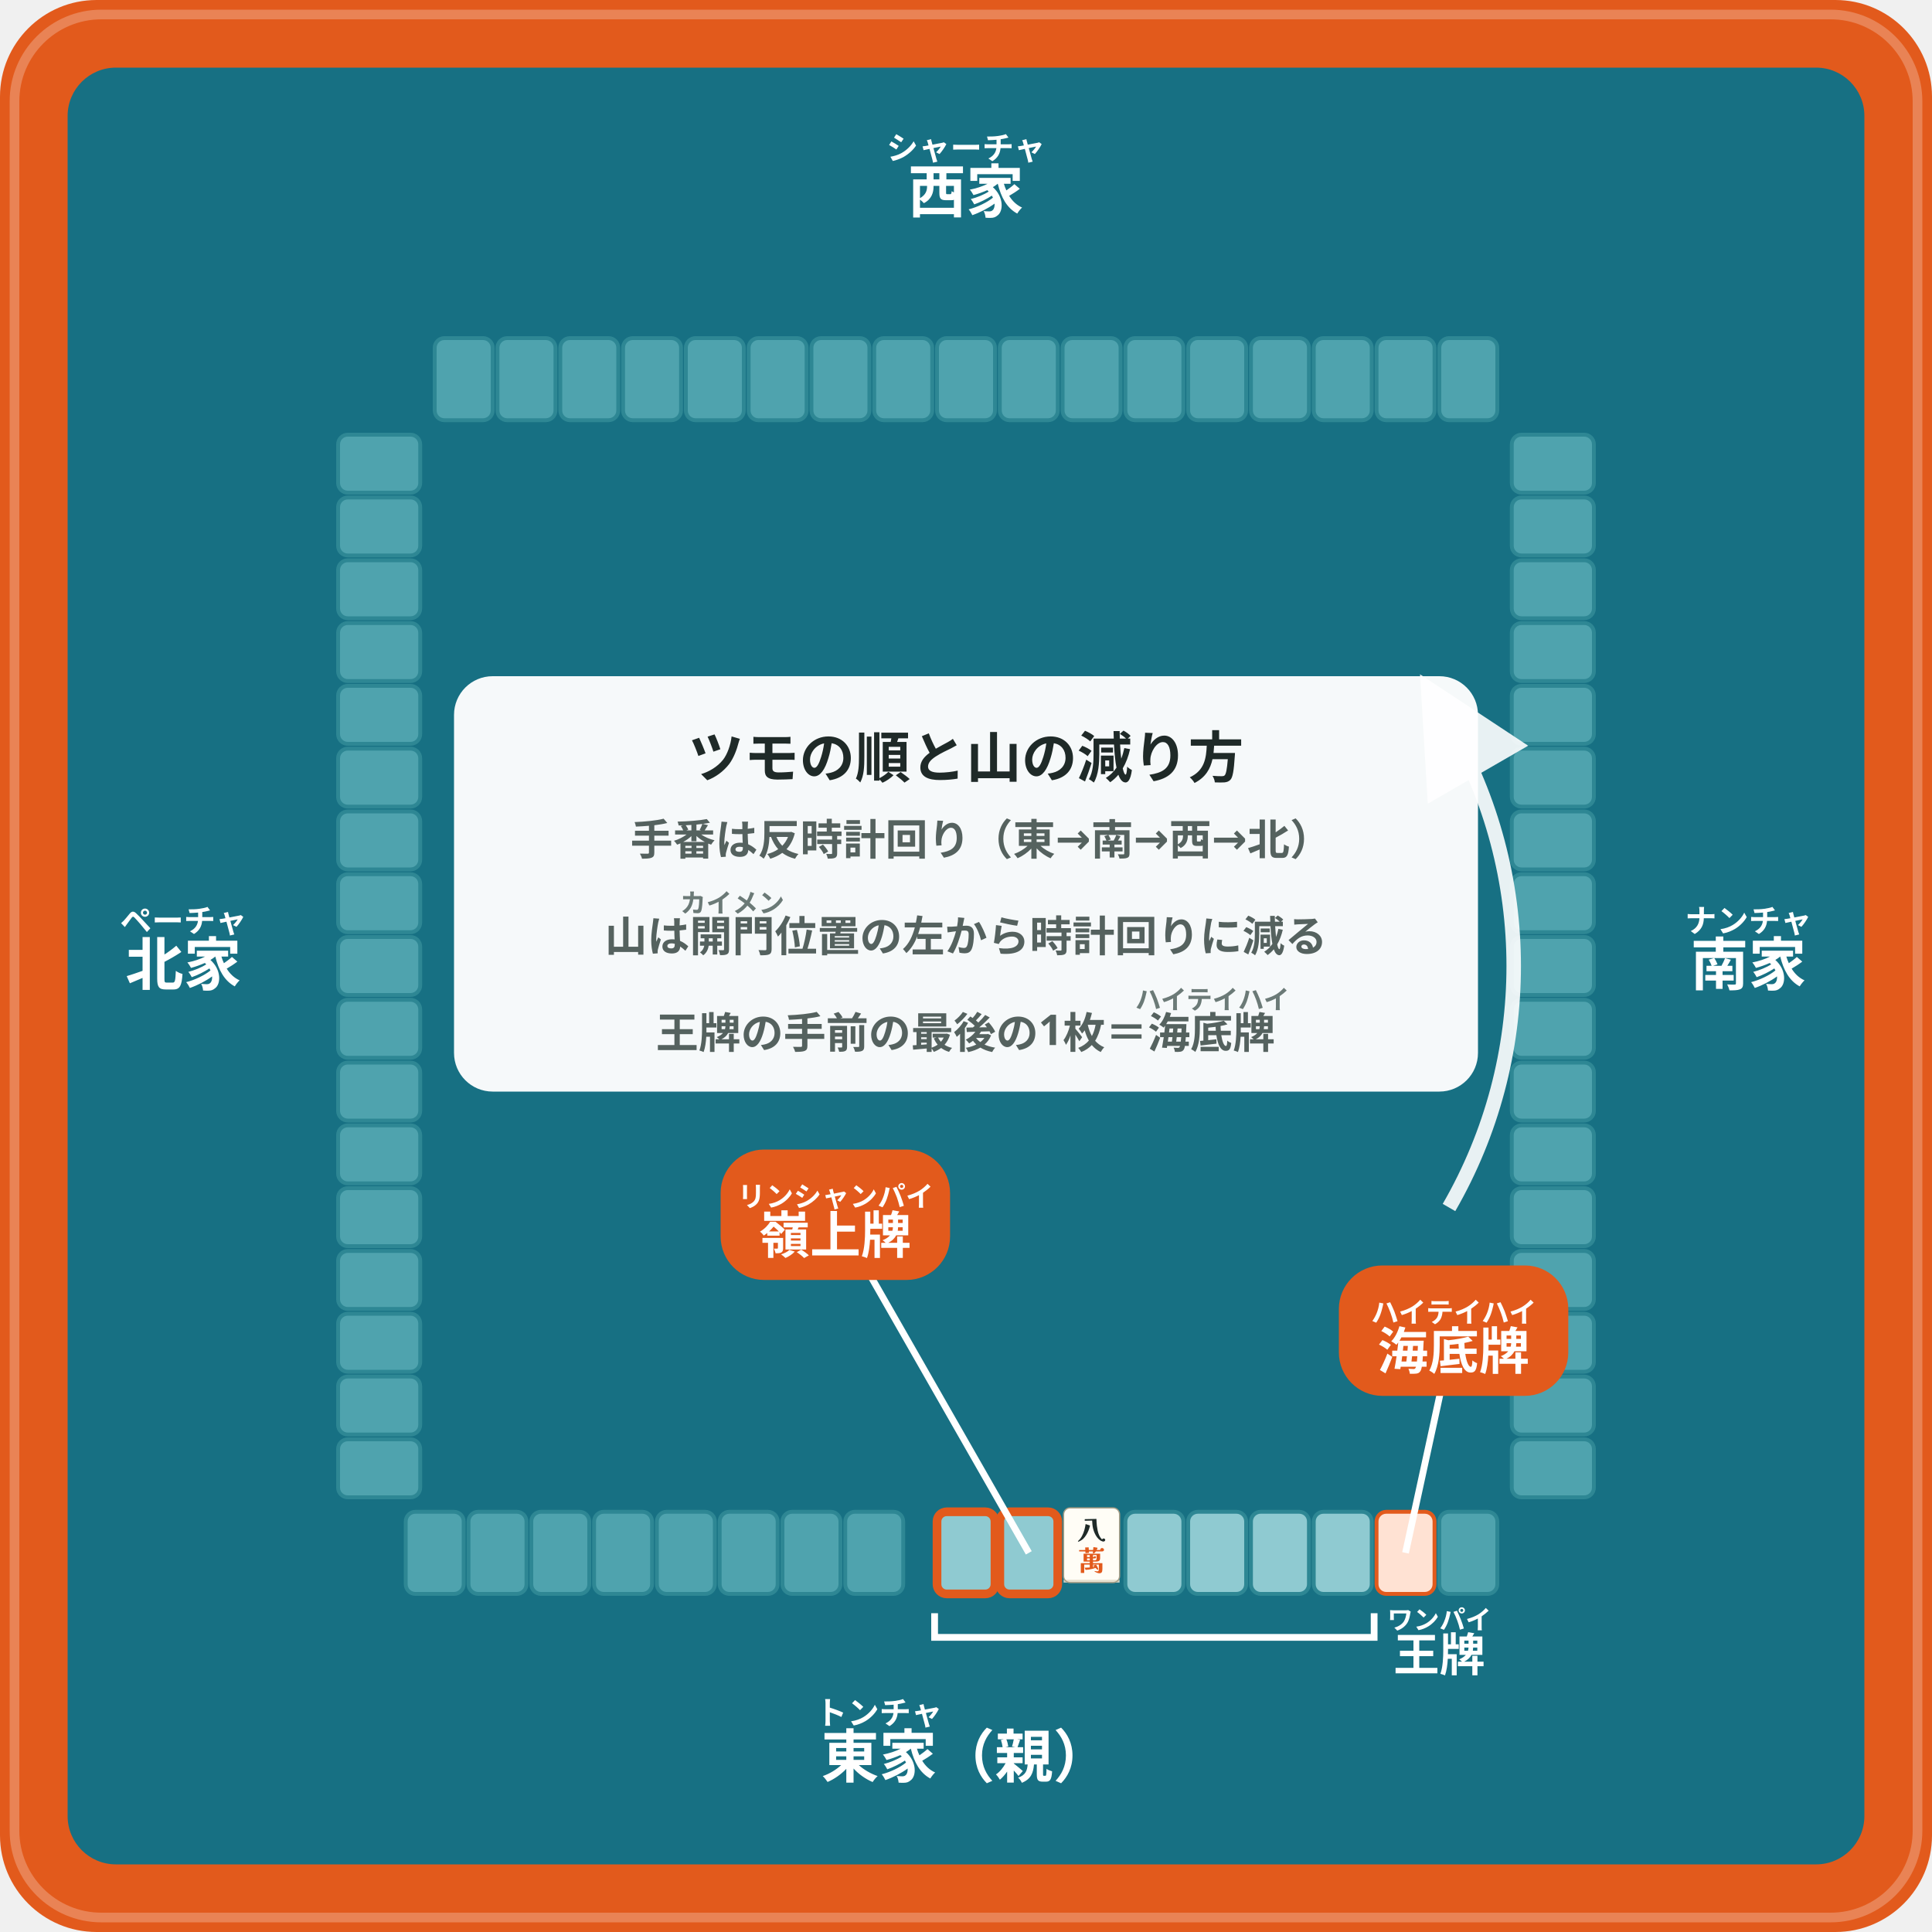
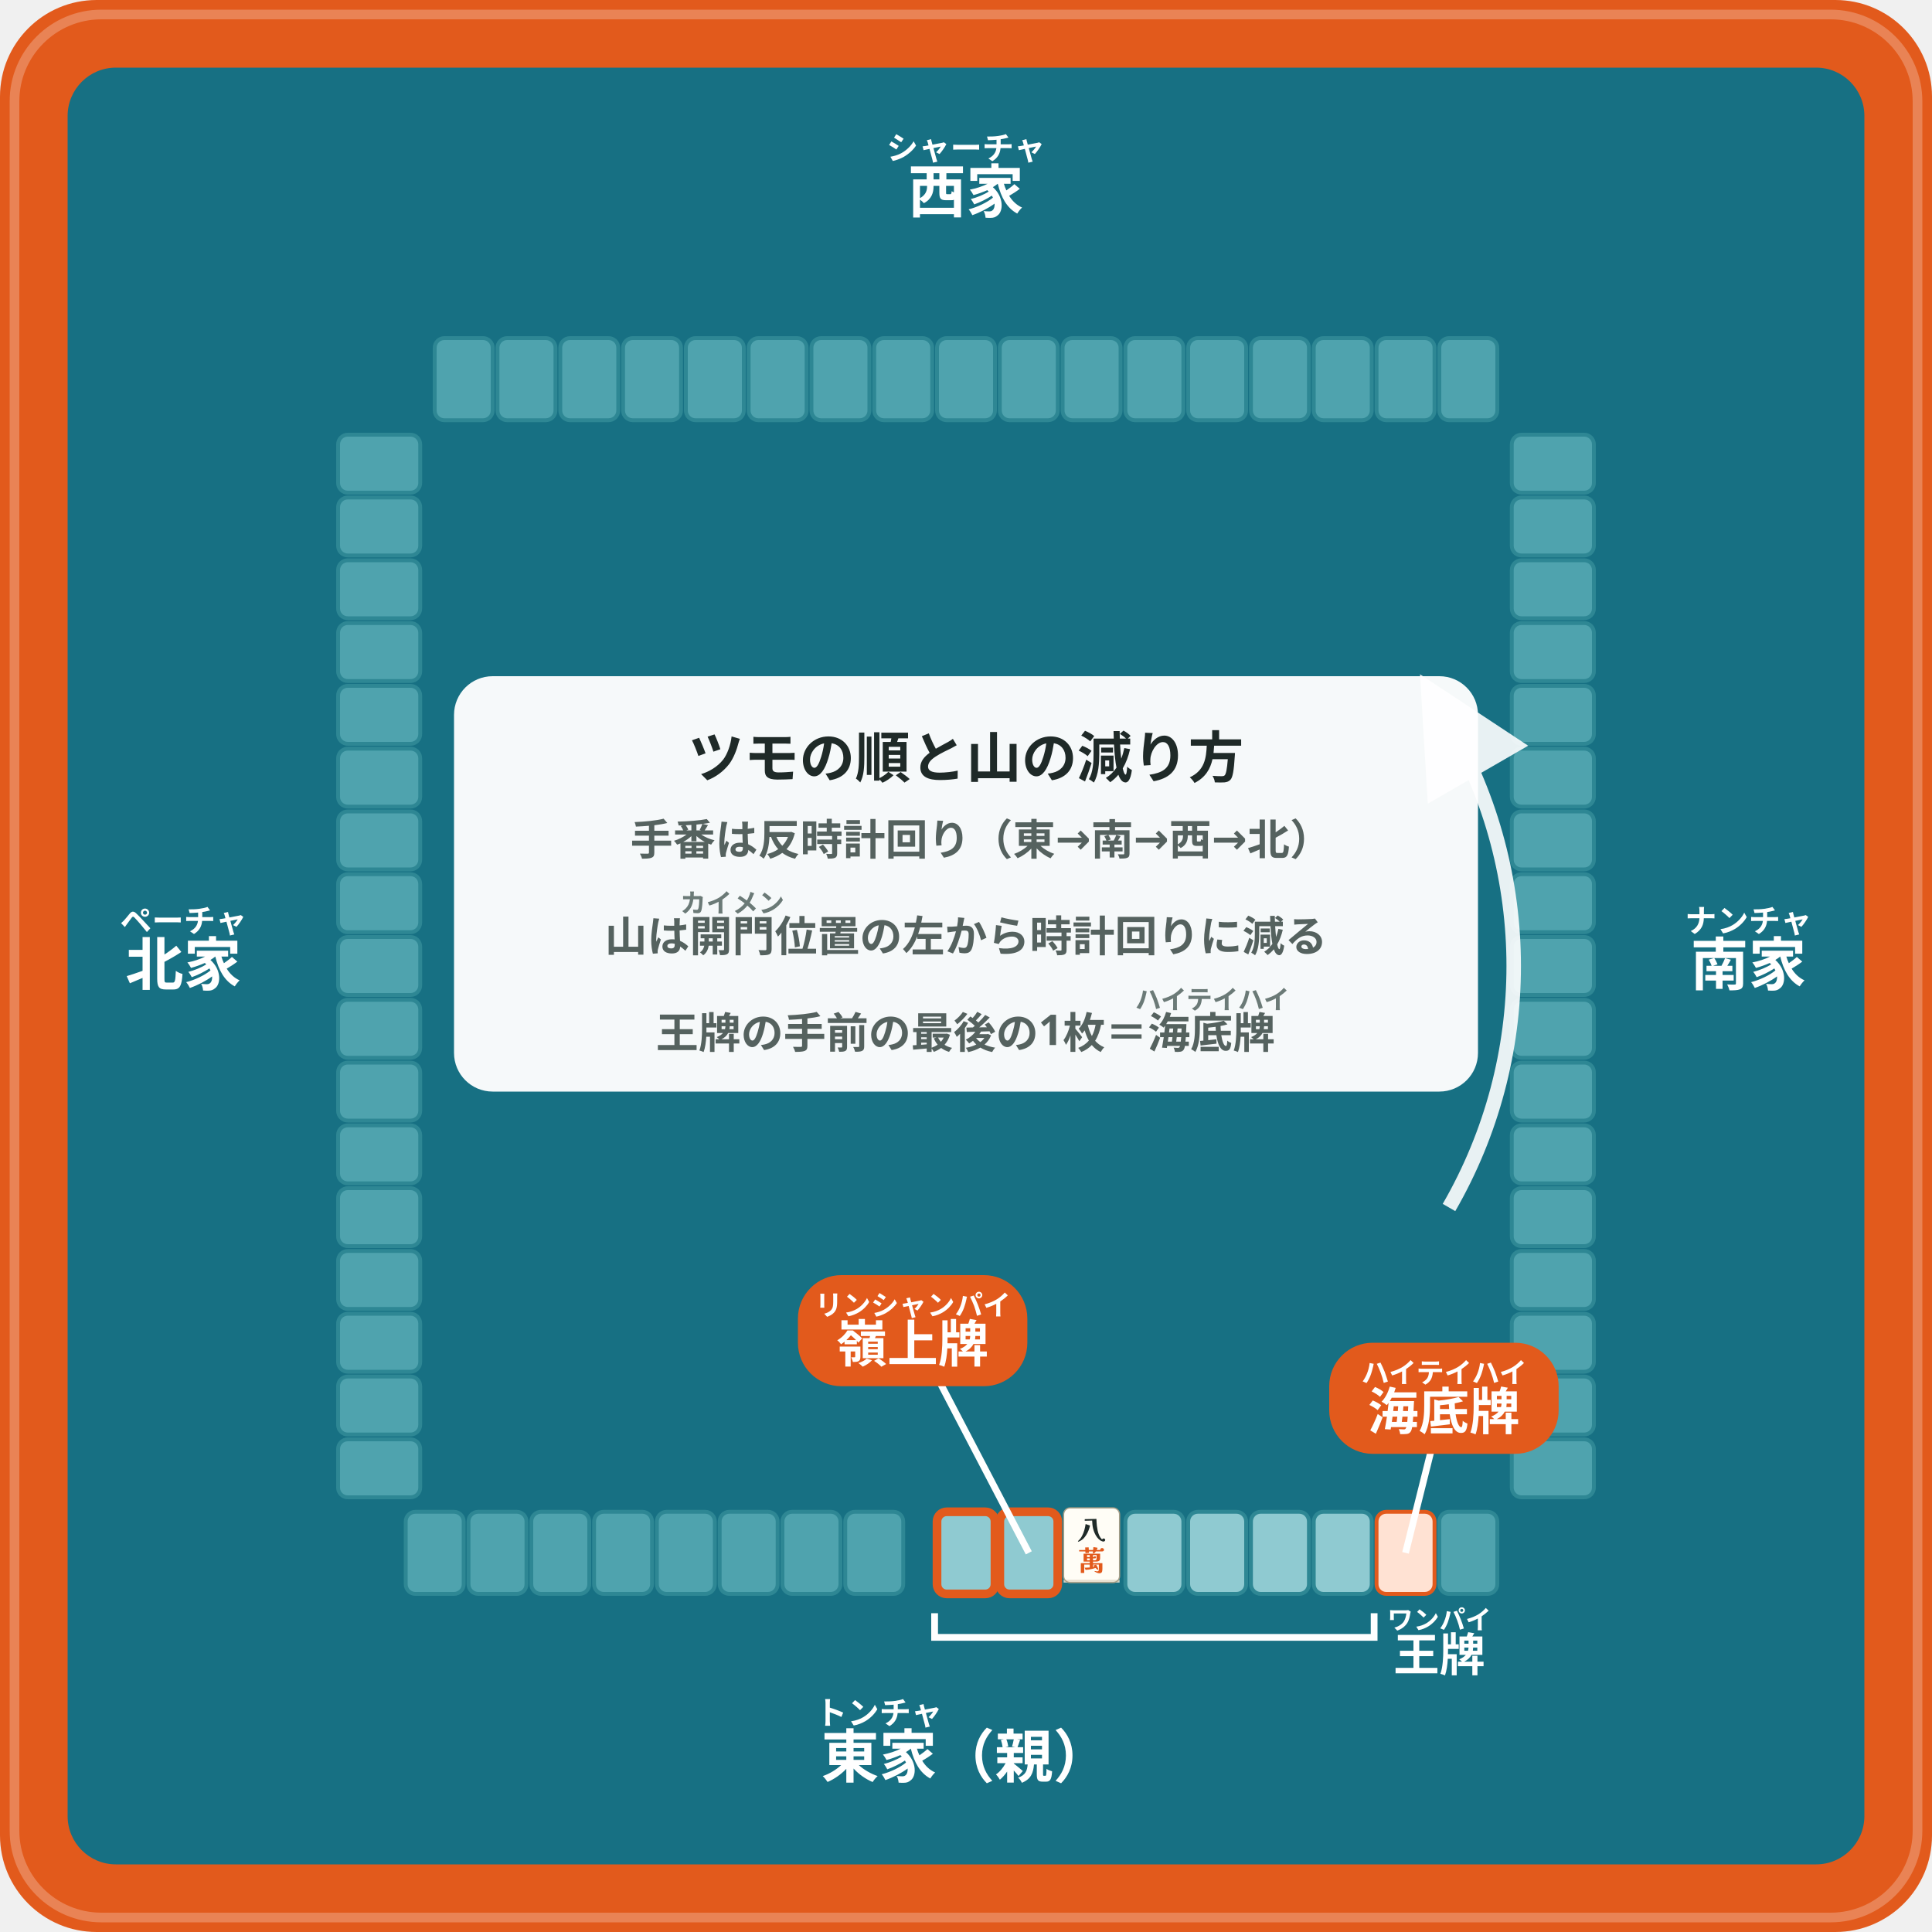
<svg xmlns="http://www.w3.org/2000/svg" viewBox="0 0 400 400" role="img" aria-label="ツモの順と山の減り方の図。手番は反時計回り、山は時計回りに減り、最後の1枚が海底牌">
  <defs>
    <marker id="ah" markerWidth="8" markerHeight="8" refX="4" refY="4" orient="auto">
      <path d="M0 0 L8 4 L0 8 Z" fill="#fff" />
    </marker>
  </defs>
  <rect width="400" height="400" rx="20" fill="#E25A1C" />
  <rect x="3" y="3" width="394" height="394" rx="18" fill="none" stroke="#fff" stroke-opacity=".25" stroke-width="2" />
  <rect x="14" y="14" width="372" height="372" rx="10" fill="#177083" />
  <g transform="rotate(0 200 200)">
    <rect x="298.0" y="313" width="12" height="17" rx="2" fill="#4FA3AE" stroke="#2E8794" stroke-width=".8" />
    <rect x="285.0" y="313" width="12" height="17" rx="2" fill="#FFE2D3" stroke="#E25A1C" stroke-width=".8" />
    <rect x="272.0" y="313" width="12" height="17" rx="2" fill="#8FCAD1" stroke="#2E8794" stroke-width=".8" />
    <rect x="259.0" y="313" width="12" height="17" rx="2" fill="#8FCAD1" stroke="#2E8794" stroke-width=".8" />
    <rect x="246.0" y="313" width="12" height="17" rx="2" fill="#8FCAD1" stroke="#2E8794" stroke-width=".8" />
    <rect x="233.0" y="313" width="12" height="17" rx="2" fill="#8FCAD1" stroke="#2E8794" stroke-width=".8" />
    <svg x="220.0" y="312" width="12" height="17.2" viewBox="-1 -1 62 89">
      <rect x="0" y="7" width="60" height="80" rx="7" fill="#177083" />
      <rect x="0" y="0" width="60" height="80" rx="7" fill="#FFFDF6" />
      <rect x="0" y="77" width="60" height="3" fill="#E3DCCB" opacity=".9" />
      <rect x="0" y="0" width="60" height="80" rx="7" fill="none" stroke="#A79E87" stroke-width="1.3" />
      <path transform="translate(14.82 34.75) scale(0.03 -0.03)" d="M451 529Q432 443 398.5 357.0Q365 271 316.5 193.0Q268 115 205 52Q182 30 151.0 10.5Q120 -9 91 -25Q82 -29 62.5 -38.5Q43 -48 32 -48Q19 -48 19 -37Q19 -31 22 -27Q23 -25 25.0 -23.0Q27 -21 28 -20Q74 22 106.0 63.5Q138 105 166 160Q216 255 247.0 364.5Q278 474 293 582ZM993 15Q993 -11 972.5 -27.5Q952 -44 926 -44Q913 -44 892.0 -37.0Q871 -30 851.5 -20.5Q832 -11 821 -5Q755 38 703.5 106.5Q652 175 617.0 254.0Q582 333 563 407Q545 479 536.5 555.5Q528 632 526 706L262 699V756L679 765Q681 703 684.5 642.0Q688 581 695 520Q706 434 724.0 345.0Q742 256 778.5 175.5Q815 95 879 31Q888 46 903.0 56.5Q918 67 938 67Q959 67 976.0 50.5Q993 34 993 15Z" fill="#1F2A28" />
      <path transform="translate(14.91 67.52) scale(0.03 -0.03)" d="M438 378V448H341V378ZM438 493V568H341V493ZM682 568H554V493H580Q583 506 595.0 515.5Q607 525 622 525Q638 525 650.0 513.0Q662 501 662 487Q662 470 652.0 459.0Q642 448 622 448H554V378Q568 378 582.5 377.5Q597 377 611 377Q649 377 665.5 395.5Q682 414 682 455ZM889 67Q889 27 882.5 -7.5Q876 -42 852.5 -63.0Q829 -84 778 -84Q755 -84 726.0 -75.0Q697 -66 669.0 -53.5Q641 -41 622 -29Q621 -28 617 -26Q607 -20 607 -14Q607 -5 618 -5Q627 -5 636.0 -6.5Q645 -8 653 -10Q667 -12 681.5 -14.0Q696 -16 711 -16Q736 -16 746.5 -1.5Q757 13 760.0 34.0Q763 55 763 76Q763 114 762.5 152.0Q762 190 762 227H554V135Q566 137 578.5 138.5Q591 140 603 142L559 184Q567 189 586.5 197.5Q606 206 625.5 213.5Q645 221 653 221Q660 221 663.5 219.0Q667 217 671 214Q676 211 687.5 189.0Q699 167 712.0 139.5Q725 112 734.5 89.5Q744 67 744 62Q744 55 738.5 48.0Q733 41 725 41Q719 41 714.5 43.5Q710 46 706 49Q702 52 699.0 55.5Q696 59 692 62L642 109Q594 89 531.5 73.0Q469 57 405.5 47.5Q342 38 289 37L254 116Q302 116 347.5 118.5Q393 121 438 124V227H240V-72H118V276H438V333H218V615H808V456Q808 386 770.0 359.5Q732 333 667 333H554V276H889ZM947 757Q947 726 926.0 711.0Q905 696 875 696H656Q650 686 635.5 669.0Q621 652 604.0 638.5Q587 625 574 625Q549 625 549 649Q549 661 550.5 672.5Q552 684 553 696H406L409 644L285 636L281 696H59V746L279 747L274 838L399 842L404 747H558Q561 773 563.5 798.5Q566 824 569 852Q595 847 619.5 843.5Q644 840 667 836Q669 836 674.5 835.0Q680 834 686 833Q693 832 698.5 831.0Q704 830 705 830Q709 828 712.0 825.5Q715 823 715 818Q715 811 709.0 797.0Q703 783 695.5 769.0Q688 755 682 747H810Q812 773 828.5 795.5Q845 818 876 818Q901 818 924.0 800.0Q947 782 947 757Z" fill="#E25A1C" />
    </svg>
    <rect x="207.0" y="313" width="12" height="17" rx="2" fill="#8FCAD1" stroke="#2E8794" stroke-width=".8" />
    <rect x="207.0" y="313" width="12" height="17" rx="2" fill="none" stroke="#E25A1C" stroke-width="1.8" />
    <rect x="194.0" y="313" width="12" height="17" rx="2" fill="#8FCAD1" stroke="#2E8794" stroke-width=".8" />
    <rect x="194.0" y="313" width="12" height="17" rx="2" fill="none" stroke="#E25A1C" stroke-width="1.8" />
    <rect x="175.0" y="313" width="12" height="17" rx="2" fill="#4FA3AE" stroke="#2E8794" stroke-width=".8" />
    <rect x="162.0" y="313" width="12" height="17" rx="2" fill="#4FA3AE" stroke="#2E8794" stroke-width=".8" />
    <rect x="149.0" y="313" width="12" height="17" rx="2" fill="#4FA3AE" stroke="#2E8794" stroke-width=".8" />
    <rect x="136.0" y="313" width="12" height="17" rx="2" fill="#4FA3AE" stroke="#2E8794" stroke-width=".8" />
    <rect x="123.0" y="313" width="12" height="17" rx="2" fill="#4FA3AE" stroke="#2E8794" stroke-width=".8" />
    <rect x="110.0" y="313" width="12" height="17" rx="2" fill="#4FA3AE" stroke="#2E8794" stroke-width=".8" />
    <rect x="97.0" y="313" width="12" height="17" rx="2" fill="#4FA3AE" stroke="#2E8794" stroke-width=".8" />
    <rect x="84.0" y="313" width="12" height="17" rx="2" fill="#4FA3AE" stroke="#2E8794" stroke-width=".8" />
  </g>
  <g transform="rotate(270 200 200)">
    <rect x="298.0" y="313" width="12" height="17" rx="2" fill="#4FA3AE" stroke="#2E8794" stroke-width=".8" />
    <rect x="285.0" y="313" width="12" height="17" rx="2" fill="#4FA3AE" stroke="#2E8794" stroke-width=".8" />
    <rect x="272.0" y="313" width="12" height="17" rx="2" fill="#4FA3AE" stroke="#2E8794" stroke-width=".8" />
    <rect x="259.0" y="313" width="12" height="17" rx="2" fill="#4FA3AE" stroke="#2E8794" stroke-width=".8" />
    <rect x="246.0" y="313" width="12" height="17" rx="2" fill="#4FA3AE" stroke="#2E8794" stroke-width=".8" />
    <rect x="233.0" y="313" width="12" height="17" rx="2" fill="#4FA3AE" stroke="#2E8794" stroke-width=".8" />
    <rect x="220.0" y="313" width="12" height="17" rx="2" fill="#4FA3AE" stroke="#2E8794" stroke-width=".8" />
    <rect x="207.0" y="313" width="12" height="17" rx="2" fill="#4FA3AE" stroke="#2E8794" stroke-width=".8" />
    <rect x="194.0" y="313" width="12" height="17" rx="2" fill="#4FA3AE" stroke="#2E8794" stroke-width=".8" />
    <rect x="181.0" y="313" width="12" height="17" rx="2" fill="#4FA3AE" stroke="#2E8794" stroke-width=".8" />
    <rect x="168.0" y="313" width="12" height="17" rx="2" fill="#4FA3AE" stroke="#2E8794" stroke-width=".8" />
    <rect x="155.0" y="313" width="12" height="17" rx="2" fill="#4FA3AE" stroke="#2E8794" stroke-width=".8" />
    <rect x="142.0" y="313" width="12" height="17" rx="2" fill="#4FA3AE" stroke="#2E8794" stroke-width=".8" />
    <rect x="129.0" y="313" width="12" height="17" rx="2" fill="#4FA3AE" stroke="#2E8794" stroke-width=".8" />
    <rect x="116.0" y="313" width="12" height="17" rx="2" fill="#4FA3AE" stroke="#2E8794" stroke-width=".8" />
    <rect x="103.0" y="313" width="12" height="17" rx="2" fill="#4FA3AE" stroke="#2E8794" stroke-width=".8" />
    <rect x="90.0" y="313" width="12" height="17" rx="2" fill="#4FA3AE" stroke="#2E8794" stroke-width=".8" />
  </g>
  <g transform="rotate(180 200 200)">
    <rect x="298.0" y="313" width="12" height="17" rx="2" fill="#4FA3AE" stroke="#2E8794" stroke-width=".8" />
    <rect x="285.0" y="313" width="12" height="17" rx="2" fill="#4FA3AE" stroke="#2E8794" stroke-width=".8" />
    <rect x="272.0" y="313" width="12" height="17" rx="2" fill="#4FA3AE" stroke="#2E8794" stroke-width=".8" />
    <rect x="259.0" y="313" width="12" height="17" rx="2" fill="#4FA3AE" stroke="#2E8794" stroke-width=".8" />
    <rect x="246.0" y="313" width="12" height="17" rx="2" fill="#4FA3AE" stroke="#2E8794" stroke-width=".8" />
    <rect x="233.0" y="313" width="12" height="17" rx="2" fill="#4FA3AE" stroke="#2E8794" stroke-width=".8" />
    <rect x="220.0" y="313" width="12" height="17" rx="2" fill="#4FA3AE" stroke="#2E8794" stroke-width=".8" />
    <rect x="207.0" y="313" width="12" height="17" rx="2" fill="#4FA3AE" stroke="#2E8794" stroke-width=".8" />
    <rect x="194.0" y="313" width="12" height="17" rx="2" fill="#4FA3AE" stroke="#2E8794" stroke-width=".8" />
    <rect x="181.0" y="313" width="12" height="17" rx="2" fill="#4FA3AE" stroke="#2E8794" stroke-width=".8" />
    <rect x="168.0" y="313" width="12" height="17" rx="2" fill="#4FA3AE" stroke="#2E8794" stroke-width=".8" />
    <rect x="155.0" y="313" width="12" height="17" rx="2" fill="#4FA3AE" stroke="#2E8794" stroke-width=".8" />
    <rect x="142.0" y="313" width="12" height="17" rx="2" fill="#4FA3AE" stroke="#2E8794" stroke-width=".8" />
    <rect x="129.0" y="313" width="12" height="17" rx="2" fill="#4FA3AE" stroke="#2E8794" stroke-width=".8" />
    <rect x="116.0" y="313" width="12" height="17" rx="2" fill="#4FA3AE" stroke="#2E8794" stroke-width=".8" />
    <rect x="103.0" y="313" width="12" height="17" rx="2" fill="#4FA3AE" stroke="#2E8794" stroke-width=".8" />
    <rect x="90.0" y="313" width="12" height="17" rx="2" fill="#4FA3AE" stroke="#2E8794" stroke-width=".8" />
  </g>
  <g transform="rotate(90 200 200)">
    <rect x="298.0" y="313" width="12" height="17" rx="2" fill="#4FA3AE" stroke="#2E8794" stroke-width=".8" />
    <rect x="285.0" y="313" width="12" height="17" rx="2" fill="#4FA3AE" stroke="#2E8794" stroke-width=".8" />
    <rect x="272.0" y="313" width="12" height="17" rx="2" fill="#4FA3AE" stroke="#2E8794" stroke-width=".8" />
    <rect x="259.0" y="313" width="12" height="17" rx="2" fill="#4FA3AE" stroke="#2E8794" stroke-width=".8" />
    <rect x="246.0" y="313" width="12" height="17" rx="2" fill="#4FA3AE" stroke="#2E8794" stroke-width=".8" />
    <rect x="233.0" y="313" width="12" height="17" rx="2" fill="#4FA3AE" stroke="#2E8794" stroke-width=".8" />
    <rect x="220.0" y="313" width="12" height="17" rx="2" fill="#4FA3AE" stroke="#2E8794" stroke-width=".8" />
    <rect x="207.0" y="313" width="12" height="17" rx="2" fill="#4FA3AE" stroke="#2E8794" stroke-width=".8" />
    <rect x="194.0" y="313" width="12" height="17" rx="2" fill="#4FA3AE" stroke="#2E8794" stroke-width=".8" />
    <rect x="181.0" y="313" width="12" height="17" rx="2" fill="#4FA3AE" stroke="#2E8794" stroke-width=".8" />
    <rect x="168.0" y="313" width="12" height="17" rx="2" fill="#4FA3AE" stroke="#2E8794" stroke-width=".8" />
    <rect x="155.0" y="313" width="12" height="17" rx="2" fill="#4FA3AE" stroke="#2E8794" stroke-width=".8" />
    <rect x="142.0" y="313" width="12" height="17" rx="2" fill="#4FA3AE" stroke="#2E8794" stroke-width=".8" />
    <rect x="129.0" y="313" width="12" height="17" rx="2" fill="#4FA3AE" stroke="#2E8794" stroke-width=".8" />
    <rect x="116.0" y="313" width="12" height="17" rx="2" fill="#4FA3AE" stroke="#2E8794" stroke-width=".8" />
    <rect x="103.0" y="313" width="12" height="17" rx="2" fill="#4FA3AE" stroke="#2E8794" stroke-width=".8" />
    <rect x="90.0" y="313" width="12" height="17" rx="2" fill="#4FA3AE" stroke="#2E8794" stroke-width=".8" />
  </g>
  <text x="170.0" y="368.0" font-size="12" font-weight="900" fill="#fff" font-family="Noto Sans JP, sans-serif">東家（親）</text>
  <text x="182.0" y="357.0" text-anchor="middle" font-size="6.6" font-weight="700" fill="#fff" font-family="Noto Sans JP, sans-serif">トンチャ</text>
  <text x="350.0" y="204.0" font-size="12" font-weight="900" fill="#fff" font-family="Noto Sans JP, sans-serif">南家</text>
  <text x="362.0" y="193.0" text-anchor="middle" font-size="6.6" font-weight="700" fill="#fff" font-family="Noto Sans JP, sans-serif">ナンチャ</text>
  <text x="188.0" y="44.0" font-size="12" font-weight="900" fill="#fff" font-family="Noto Sans JP, sans-serif">西家</text>
  <text x="200.0" y="33.0" text-anchor="middle" font-size="6.6" font-weight="700" fill="#fff" font-family="Noto Sans JP, sans-serif" textLength="28.0" lengthAdjust="spacingAndGlyphs">シャーチャ</text>
  <text x="26.0" y="204.0" font-size="12" font-weight="900" fill="#fff" font-family="Noto Sans JP, sans-serif">北家</text>
  <text x="38.0" y="193.0" text-anchor="middle" font-size="6.6" font-weight="700" fill="#fff" font-family="Noto Sans JP, sans-serif">ペーチャ</text>
  <path d="M193.5 334 v5 H284.5 v-5" fill="none" stroke="#fff" stroke-width="1.4" />
  <text x="288.5" y="346.0" font-size="9.5" font-weight="900" fill="#fff" font-family="Noto Sans JP, sans-serif">王牌</text>
  <text x="298.0" y="337.3" text-anchor="middle" font-size="5.4" font-weight="700" fill="#fff" font-family="Noto Sans JP, sans-serif">ワンパイ</text>
  <rect x="94" y="140" width="212" height="86" rx="8" fill="#fff" opacity=".96" />
  <text x="142.5" y="161.0" font-size="11.5" font-weight="900" fill="#1F2A28" font-family="Noto Sans JP, sans-serif">ツモの順と山の減り方</text>
  <text x="130.5" y="177.0" font-size="8.8" font-weight="700" fill="#55625F" font-family="Noto Sans JP, sans-serif">手番は反時計回り（東→南→西→北）</text>
  <text x="125.2" y="197.0" font-size="8.8" font-weight="700" fill="#55625F" font-family="Noto Sans JP, sans-serif">山は開門位置の左から時計回りに減る</text>
  <text x="151.6" y="188.9" text-anchor="middle" font-size="5.4" font-weight="700" fill="#6B7A77" font-family="Noto Sans JP, sans-serif">カイメン</text>
  <text x="135.8" y="217.0" font-size="8.8" font-weight="700" fill="#55625F" font-family="Noto Sans JP, sans-serif">王牌の手前の最後の1枚＝海底牌</text>
  <text x="251.0" y="208.9" text-anchor="middle" font-size="5.4" font-weight="700" fill="#6B7A77" font-family="Noto Sans JP, sans-serif" textLength="29.6" lengthAdjust="spacingAndGlyphs">ハイテイハイ</text>
  <path d="M300 250 A100 100 0 0 0 300 150" fill="none" stroke="#fff" stroke-width="3" marker-end="url(#ah)" opacity=".9" />
-   <line x1="291.0" y1="321.5" x2="301.0" y2="275.5" stroke="#fff" stroke-width="1.4" />
-   <rect x="277.2" y="262.0" width="47.5" height="27" rx="9" fill="#E25A1C" />
-   <text x="285.2" y="283.5" font-size="10.5" font-weight="900" fill="#fff" font-family="Noto Sans JP, sans-serif">海底牌</text>
-   <text x="301.0" y="273.8" text-anchor="middle" font-size="5.8" font-weight="700" fill="#fff" font-family="Noto Sans JP, sans-serif">ハイテイハイ</text>
-   <line x1="213.0" y1="321.5" x2="173.0" y2="251.5" stroke="#fff" stroke-width="1.4" />
-   <rect x="149.2" y="238.0" width="47.5" height="27" rx="9" fill="#E25A1C" />
-   <text x="157.2" y="259.5" font-size="10.5" font-weight="900" fill="#fff" font-family="Noto Sans JP, sans-serif">嶺上牌</text>
-   <text x="173.0" y="249.8" text-anchor="middle" font-size="5.8" font-weight="700" fill="#fff" font-family="Noto Sans JP, sans-serif" textLength="35.0" lengthAdjust="spacingAndGlyphs">リンシャンパイ</text>
+   <line x1="291.0" y1="321.5" x2="299.0" y2="289.5" stroke="#fff" stroke-width="1.4" />
+   <rect x="275.2" y="278.0" width="47.5" height="23" rx="9" fill="#E25A1C" />
+   <text x="283.2" y="296.0" font-size="10.5" font-weight="900" fill="#fff" font-family="Noto Sans JP, sans-serif">海底牌</text>
+   <text x="299.0" y="286.3" text-anchor="middle" font-size="5.8" font-weight="700" fill="#fff" font-family="Noto Sans JP, sans-serif">ハイテイハイ</text>
+   <line x1="213.0" y1="321.5" x2="189.0" y2="275.5" stroke="#fff" stroke-width="1.4" />
+   <rect x="165.2" y="264.0" width="47.5" height="23" rx="9" fill="#E25A1C" />
+   <text x="173.2" y="282.0" font-size="10.5" font-weight="900" fill="#fff" font-family="Noto Sans JP, sans-serif">嶺上牌</text>
+   <text x="189.0" y="272.3" text-anchor="middle" font-size="5.8" font-weight="700" fill="#fff" font-family="Noto Sans JP, sans-serif" textLength="35.0" lengthAdjust="spacingAndGlyphs">リンシャンパイ</text>
</svg>
